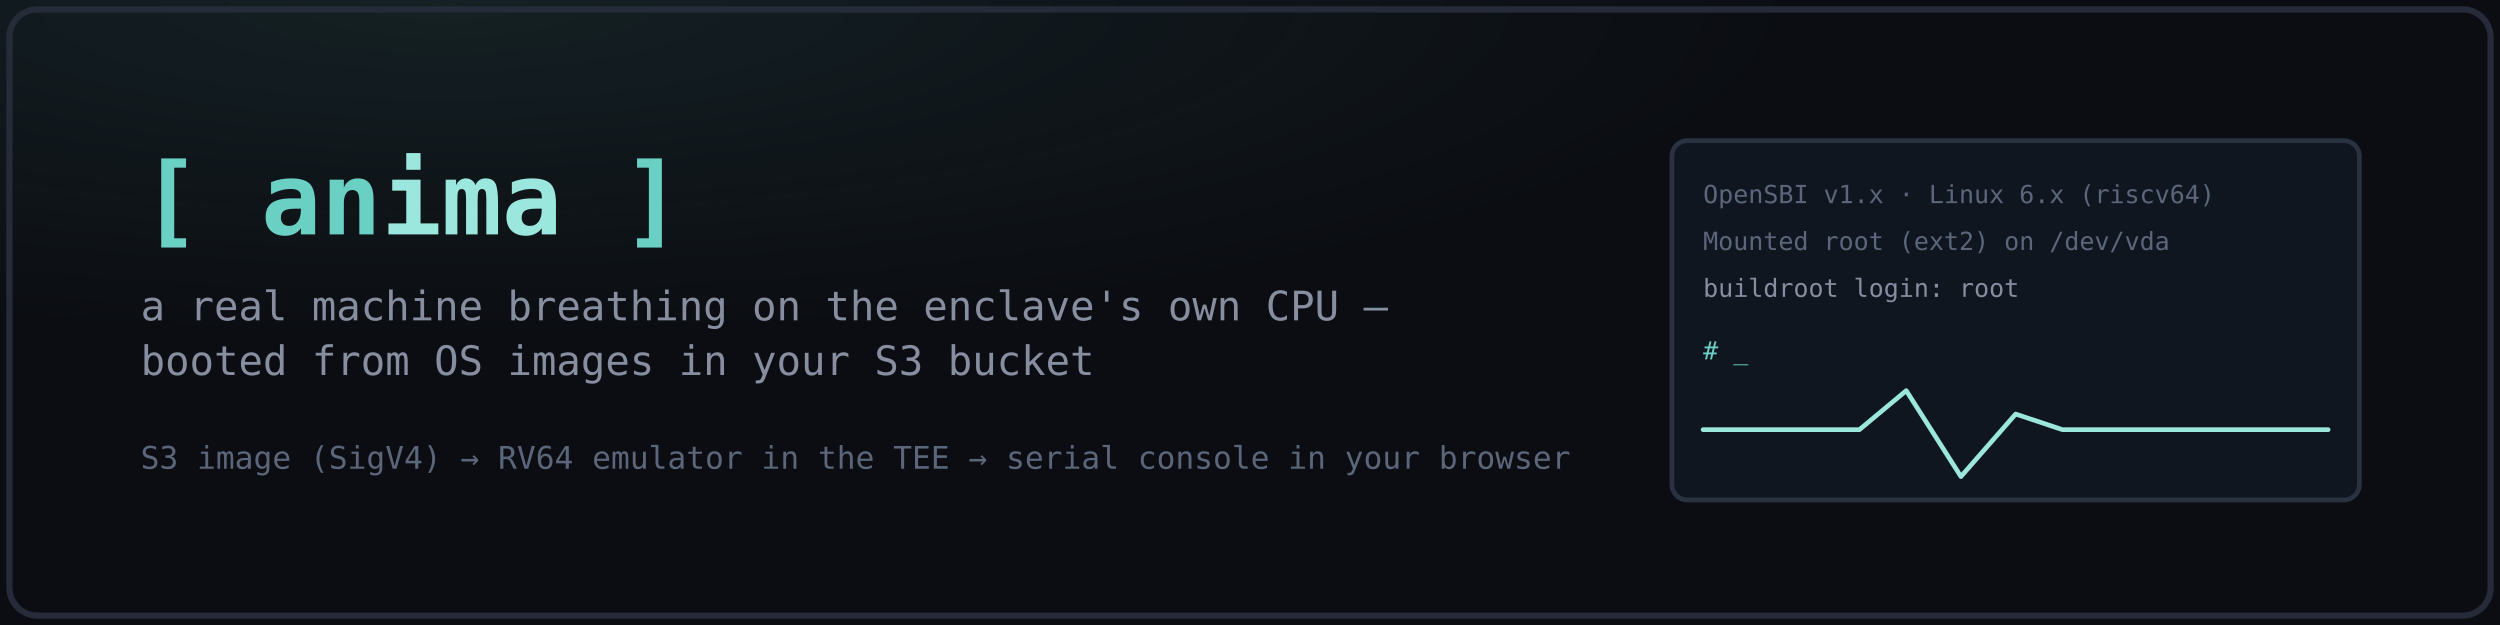
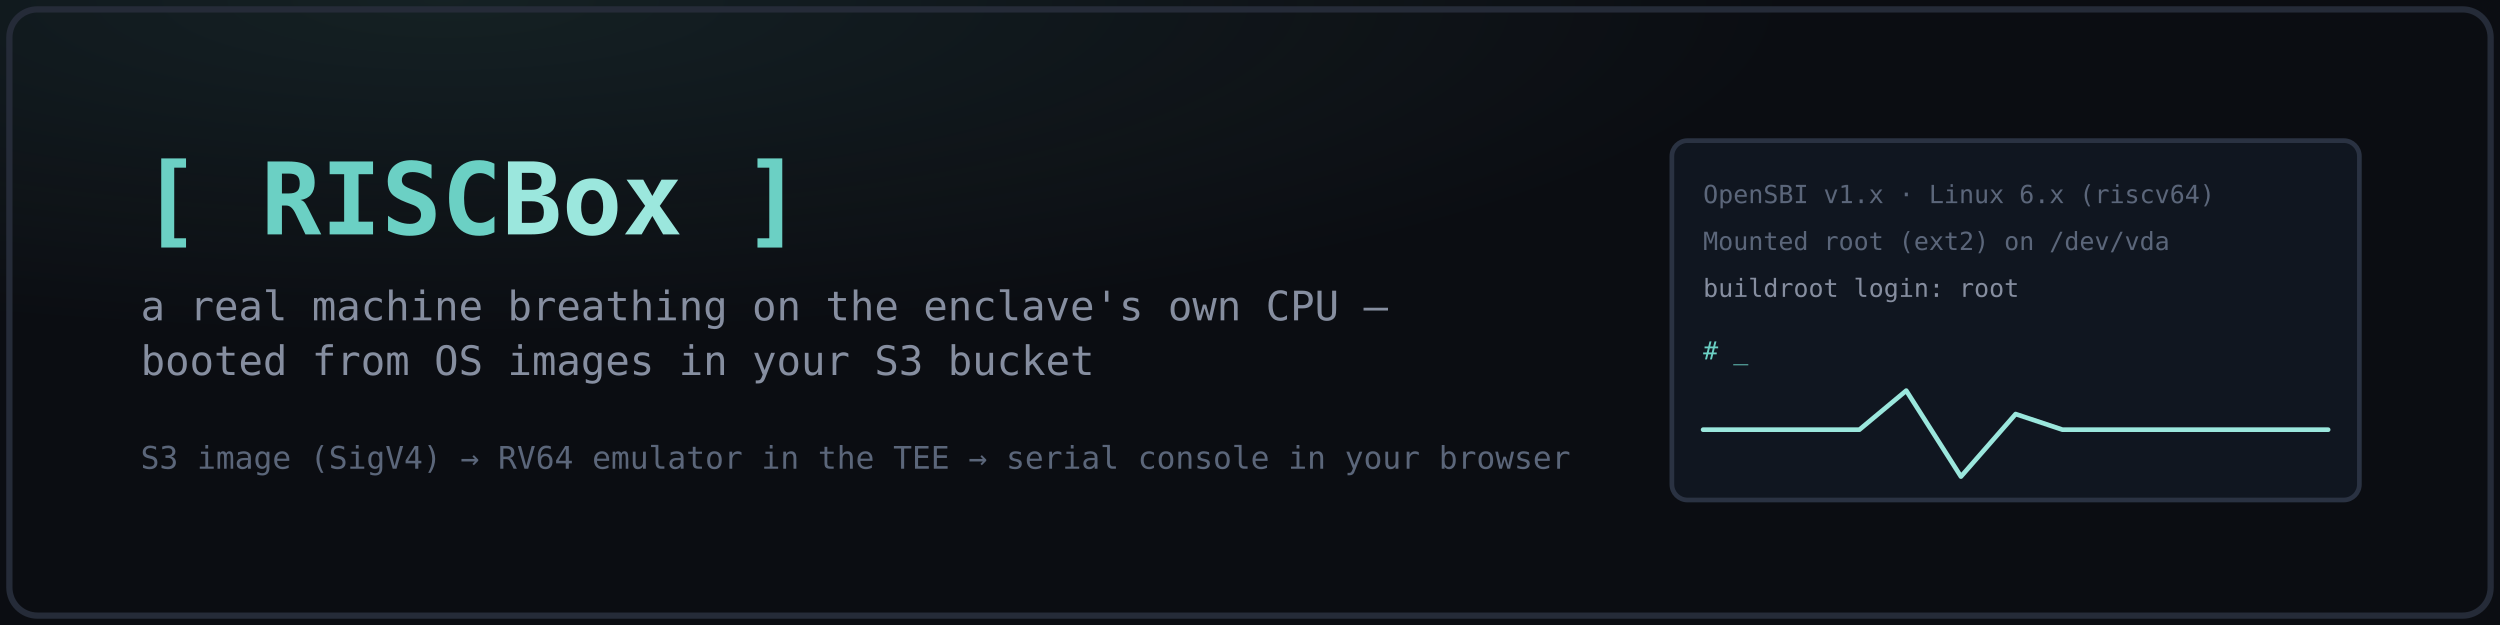
<svg xmlns="http://www.w3.org/2000/svg" viewBox="0 0 1600 400" font-family="monospace">
  <rect width="1600" height="400" fill="#0b0d12" />
  <radialGradient id="g" cx="18%" cy="0%" r="90%">
    <stop offset="0%" stop-color="#6bd0c4" stop-opacity=".10" />
    <stop offset="60%" stop-color="#6bd0c4" stop-opacity="0" />
  </radialGradient>
  <rect width="1600" height="400" fill="url(#g)" />
  <rect x="6" y="6" width="1588" height="388" rx="18" fill="none" stroke="#252b38" stroke-width="4" />
-   <text x="90" y="150" font-size="64" font-weight="700" fill="#6bd0c4">[ an<tspan fill="#9be7dd">ima</tspan> ]</text>
+   <text x="90" y="150" font-size="64" font-weight="700" fill="#6bd0c4">[ RISC<tspan fill="#9be7dd"> Box</tspan> ]</text>
  <text x="90" y="205" font-size="26" fill="#868ea0">a real machine breathing on the enclave's own CPU —</text>
  <text x="90" y="240" font-size="26" fill="#868ea0">booted from OS images in your S3 bucket</text>
  <text x="90" y="300" font-size="20" fill="#5b667a">S3 image (SigV4) → RV64 emulator in the TEE → serial console in your browser</text>
  <g transform="translate(1070,90)">
    <rect x="0" y="0" width="440" height="230" rx="10" fill="#101620" stroke="#2a3242" stroke-width="3" />
    <text x="20" y="40" font-size="16" fill="#5b667a">OpenSBI v1.x  ·  Linux 6.x (riscv64)</text>
    <text x="20" y="70" font-size="16" fill="#5b667a">Mounted root (ext2) on /dev/vda</text>
    <text x="20" y="100" font-size="16" fill="#868ea0">buildroot login:  root</text>
    <text x="20" y="140" font-size="16" fill="#6bd0c4">#  _</text>
    <polyline points="20,185 120,185 150,160 185,215 220,175 250,185 420,185" fill="none" stroke="#9be7dd" stroke-width="3" stroke-linecap="round" stroke-linejoin="round" />
  </g>
</svg>
